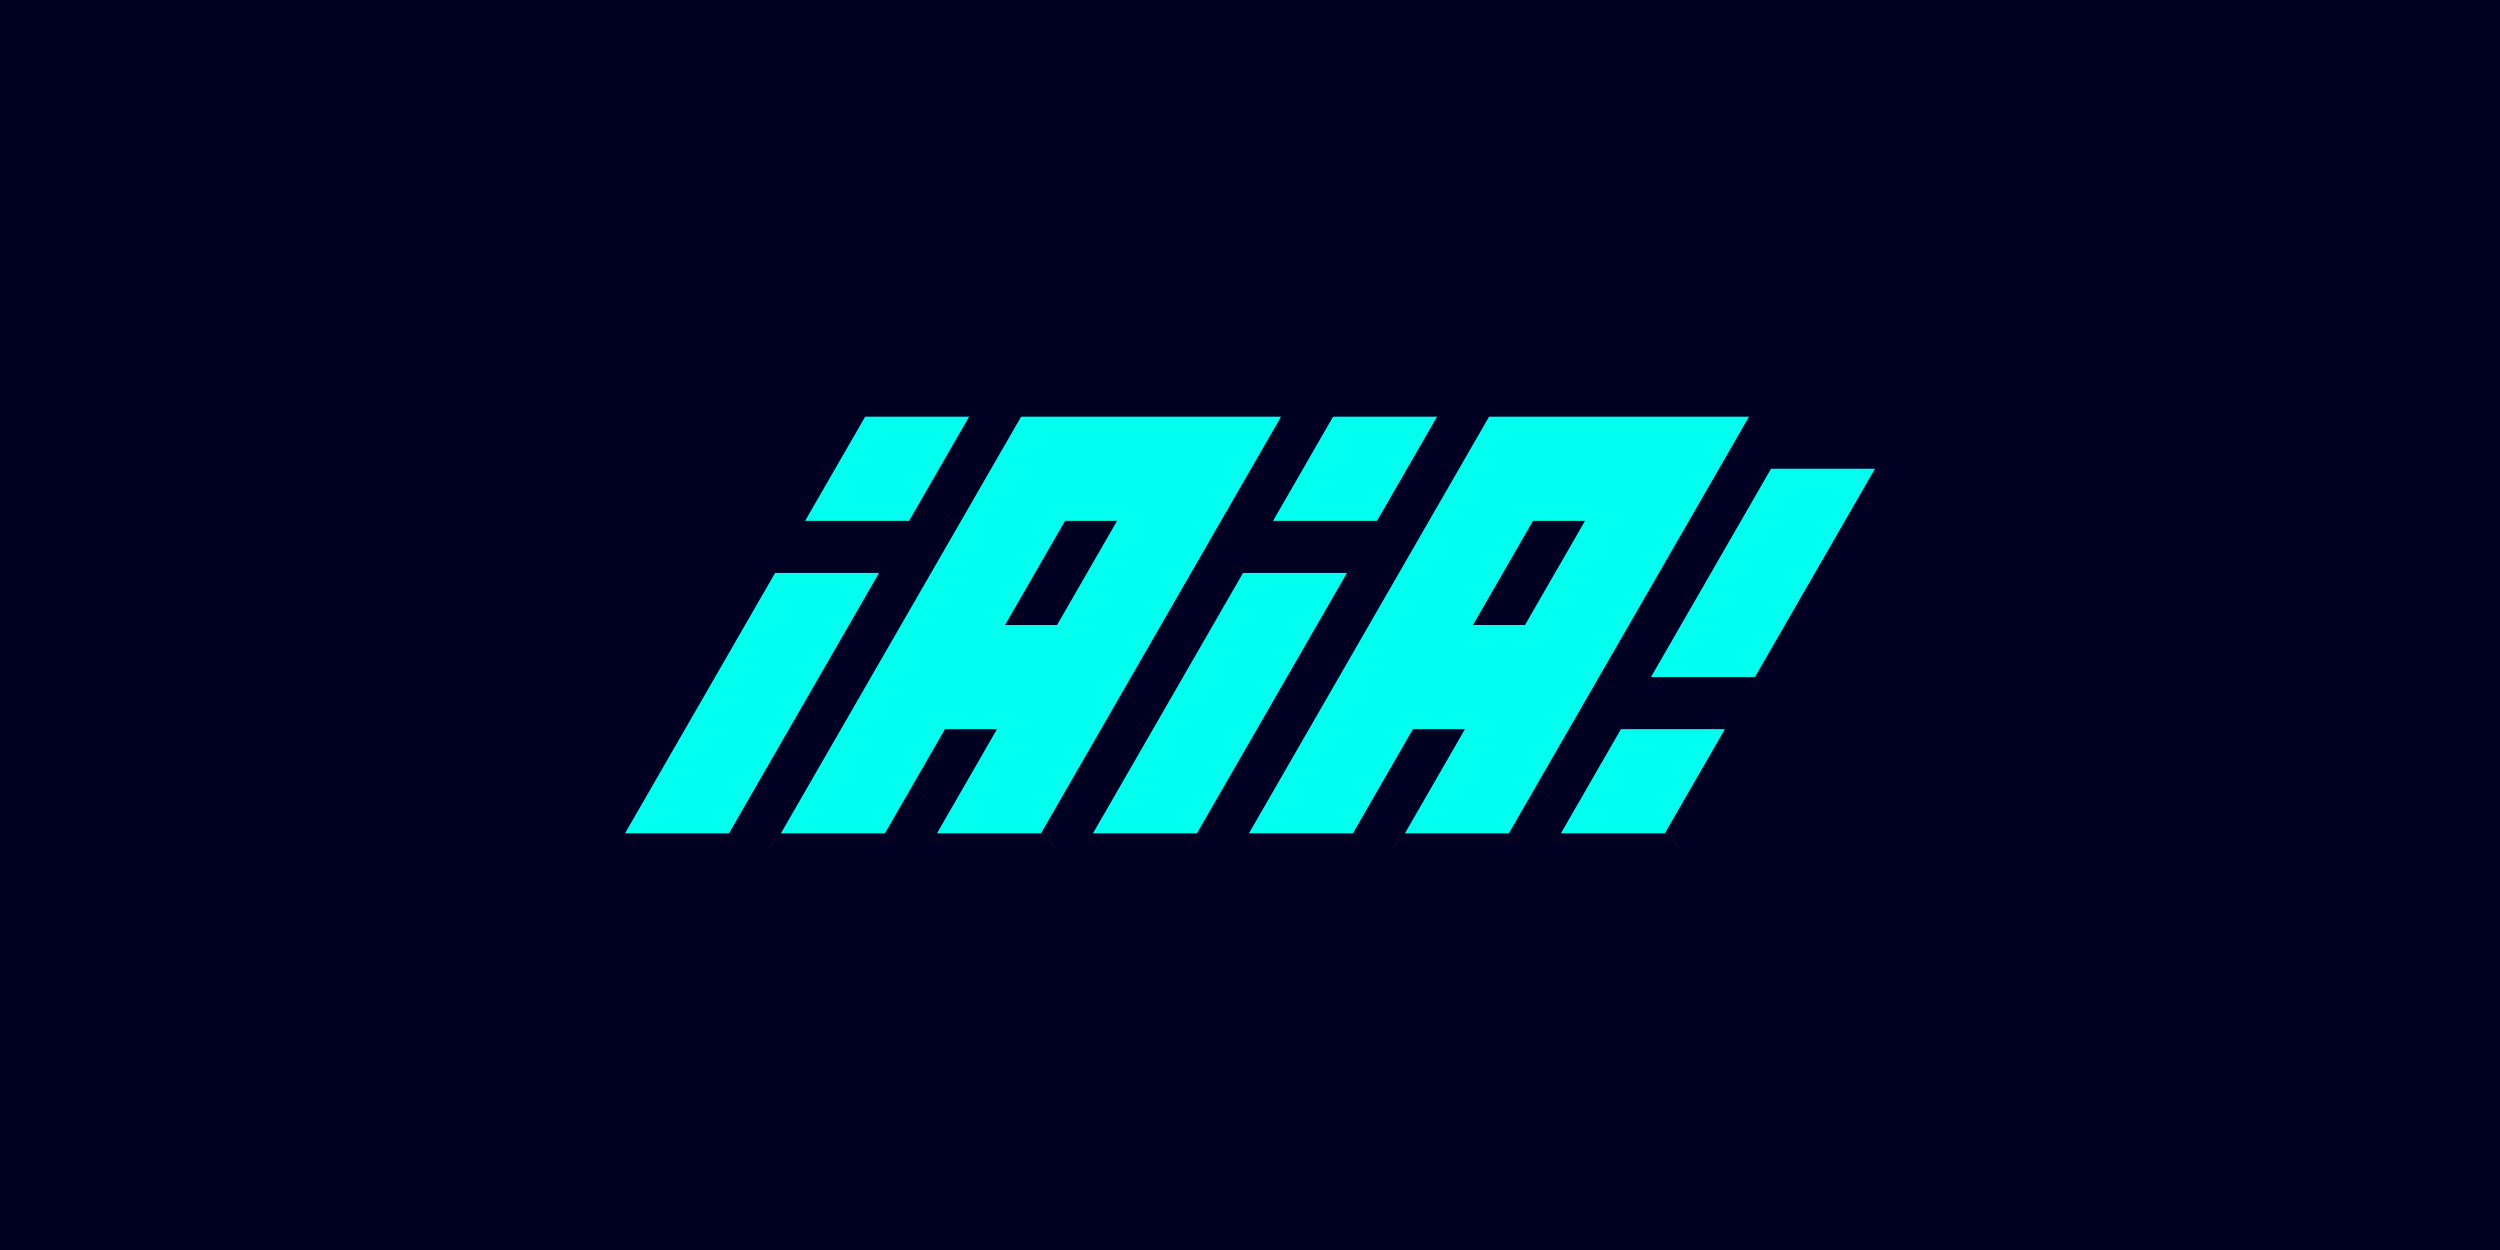
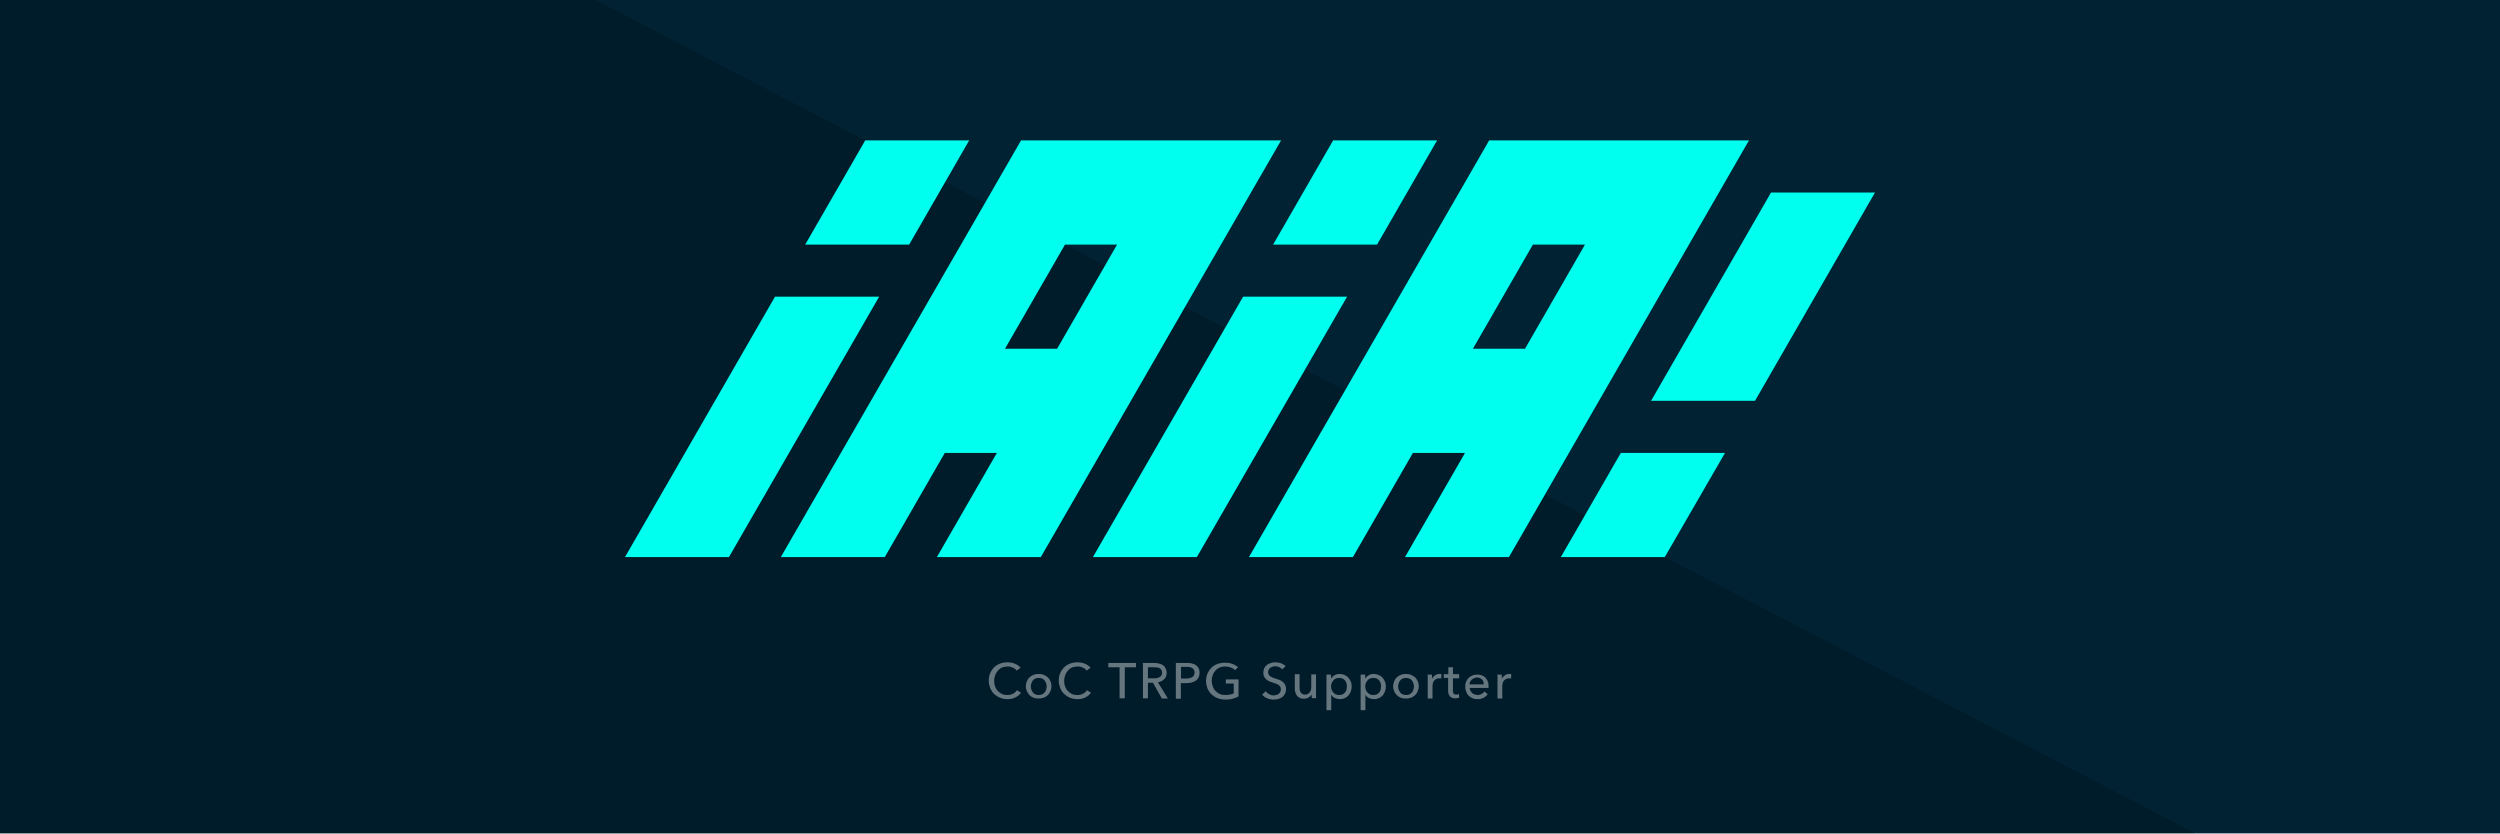
- <svg xmlns="http://www.w3.org/2000/svg" viewBox="0 0 1280 640">
-   <defs>
-     <style>.cls-1{fill:#000023;}.cls-2{fill:#0fe;}</style>
-   </defs>
-   <g id="Line">
-     <rect class="cls-1" width="1280" height="640" />
-     <polygon class="cls-2" points="906.76 240 845.28 346.67 898.52 346.67 960 240 906.76 240" />
-     <polygon class="cls-2" points="799.17 426.67 852.41 426.67 883.15 373.33 829.91 373.33 799.17 426.67" />
-     <polygon class="cls-2" points="396.85 293.33 320 426.67 373.24 426.67 450.09 293.33 396.85 293.33" />
-     <path class="cls-2" d="M655.92,213.33H522.82l-123,213.34H453.1l30.74-53.34h26.62l-30.74,53.34H533ZM514.58,320l30.74-53.33h26.62L541.2,320Z" />
-     <polygon class="cls-2" points="496.2 213.33 442.96 213.33 412.22 266.67 465.46 266.67 496.2 213.33" />
-     <polygon class="cls-2" points="636.43 293.33 559.59 426.67 612.83 426.67 689.67 293.33 636.43 293.33" />
-     <path class="cls-2" d="M895.51,213.33H762.4L639.45,426.67h53.24l30.74-53.34h26.62l-30.74,53.34h53.24ZM754.17,320l30.74-53.33h26.62L780.79,320Z" />
-     <polygon class="cls-2" points="705.04 266.67 735.78 213.33 682.54 213.33 651.8 266.67 705.04 266.67" />
+ <svg xmlns="http://www.w3.org/2000/svg" version="1.1" id="レイヤー_1" x="0px" y="0px" viewBox="0 0 1200 400" style="enable-background:new 0 0 1200 400;" xml:space="preserve">
+   <style type="text/css">
+ 	.st0{fill:#002233;}
+ 	.st1{opacity:0.2;}
+ 	.st2{fill:#00FFEE;}
+ 	.st3{opacity:0.4;}
+ 	.st4{fill:#FFFFFF;}
+ </style>
+   <rect class="st0" width="1200" height="400" />
+   <polygon class="st1" points="285.8,0 0,0 0,400 1053.6,400 " />
+   <g>
+     <g>
+       <polygon class="st2" points="850.1,92.4 792.5,192.4 842.4,192.4 900,92.4   " />
+     </g>
+     <g>
+       <polygon class="st2" points="749.2,267.4 799.1,267.4 828,217.4 778,217.4   " />
+     </g>
+     <g>
+       <polygon class="st2" points="372,142.4 300,267.4 349.9,267.4 422,142.4   " />
+     </g>
+     <g>
+       <path class="st2" d="M614.9,67.4H490.1l-115.3,200h49.9l28.8-50h25l-28.8,50h49.9L614.9,67.4z M482.4,167.4l28.8-50h25l-28.8,50    H482.4z" />
+     </g>
+     <g>
+       <polygon class="st2" points="465.2,67.4 415.3,67.4 386.5,117.4 436.4,117.4   " />
+     </g>
+     <g>
+       <polygon class="st2" points="596.7,142.4 524.6,267.4 574.5,267.4 646.6,142.4   " />
+     </g>
+     <g>
+       <path class="st2" d="M839.5,67.4H714.8l-115.3,200h49.9l28.8-50h25l-28.8,50h49.9L839.5,67.4z M707,167.4l28.8-50h25l-28.8,50H707    z" />
+     </g>
+     <g>
+       <polygon class="st2" points="661,117.4 689.8,67.4 639.9,67.4 611.1,117.4   " />
+     </g>
+   </g>
+   <g class="st3">
+     <path class="st4" d="M490.1,332.5c-0.7,0.9-1.5,1.7-2.6,2.2c-1.1,0.6-2.4,0.9-3.9,0.9c-1.3,0-2.5-0.2-3.6-0.7   c-1.1-0.4-2-1.1-2.8-1.8s-1.4-1.7-1.9-2.8c-0.4-1.1-0.7-2.3-0.7-3.6c0-1.3,0.2-2.5,0.7-3.6c0.5-1.1,1.1-2,1.9-2.8s1.8-1.4,2.9-1.8   c1.1-0.4,2.3-0.6,3.6-0.6c0.6,0,1.2,0.1,1.8,0.2c0.6,0.1,1.2,0.3,1.7,0.5c0.5,0.2,1,0.5,1.5,0.8c0.4,0.3,0.8,0.7,1.2,1.1l-1.9,1.4   c-0.4-0.6-1-1.1-1.8-1.4c-0.8-0.4-1.6-0.6-2.5-0.6c-1,0-1.9,0.2-2.7,0.5s-1.5,0.9-2,1.5s-1,1.3-1.3,2.2c-0.3,0.8-0.5,1.7-0.5,2.6   c0,1,0.1,1.9,0.4,2.7s0.7,1.6,1.3,2.2c0.6,0.6,1.2,1.1,2,1.5c0.8,0.4,1.7,0.5,2.7,0.5c1,0,1.8-0.2,2.6-0.6c0.8-0.4,1.4-0.9,1.9-1.7   L490.1,332.5z" />
+     <path class="st4" d="M504.7,329.4c0,0.9-0.2,1.7-0.5,2.4c-0.3,0.7-0.7,1.4-1.3,1.9c-0.6,0.5-1.2,1-2,1.2c-0.8,0.3-1.6,0.4-2.4,0.4   c-0.9,0-1.7-0.1-2.4-0.4c-0.8-0.3-1.4-0.7-1.9-1.2c-0.5-0.5-1-1.2-1.3-1.9c-0.3-0.7-0.5-1.5-0.5-2.4s0.2-1.7,0.5-2.4   c0.3-0.7,0.7-1.4,1.3-1.9c0.5-0.5,1.2-0.9,1.9-1.2c0.8-0.3,1.6-0.4,2.4-0.4c0.9,0,1.7,0.1,2.4,0.4c0.8,0.3,1.4,0.7,2,1.2   c0.6,0.5,1,1.2,1.3,1.9C504.6,327.8,504.7,328.6,504.7,329.4z M502.4,329.5c0-0.5-0.1-1.1-0.3-1.6c-0.2-0.5-0.4-0.9-0.7-1.3   s-0.7-0.7-1.2-0.9s-1-0.3-1.6-0.3c-0.6,0-1.2,0.1-1.6,0.3c-0.5,0.2-0.9,0.5-1.2,0.9c-0.3,0.4-0.6,0.8-0.7,1.3   c-0.2,0.5-0.3,1-0.3,1.6c0,0.5,0.1,1.1,0.3,1.6c0.2,0.5,0.4,0.9,0.7,1.3c0.3,0.4,0.7,0.7,1.2,0.9c0.5,0.2,1,0.3,1.6,0.3   c0.6,0,1.2-0.1,1.6-0.3s0.9-0.5,1.2-0.9s0.6-0.8,0.7-1.3C502.3,330.5,502.4,330,502.4,329.5z" />
+     <path class="st4" d="M523.7,332.5c-0.7,0.9-1.5,1.7-2.6,2.2c-1.1,0.6-2.4,0.9-3.9,0.9c-1.3,0-2.5-0.2-3.6-0.7   c-1.1-0.4-2-1.1-2.8-1.8s-1.4-1.7-1.9-2.8c-0.4-1.1-0.7-2.3-0.7-3.6c0-1.3,0.2-2.5,0.7-3.6c0.5-1.1,1.1-2,1.9-2.8s1.8-1.4,2.9-1.8   c1.1-0.4,2.3-0.6,3.6-0.6c0.6,0,1.2,0.1,1.8,0.2c0.6,0.1,1.2,0.3,1.7,0.5c0.5,0.2,1,0.5,1.5,0.8c0.4,0.3,0.8,0.7,1.2,1.1l-1.9,1.4   c-0.4-0.6-1-1.1-1.8-1.4c-0.8-0.4-1.6-0.6-2.5-0.6c-1,0-1.9,0.2-2.7,0.5s-1.5,0.9-2,1.5s-1,1.3-1.3,2.2c-0.3,0.8-0.5,1.7-0.5,2.6   c0,1,0.1,1.9,0.4,2.7s0.7,1.6,1.3,2.2c0.6,0.6,1.2,1.1,2,1.5c0.8,0.4,1.7,0.5,2.7,0.5c1,0,1.8-0.2,2.6-0.6c0.8-0.4,1.4-0.9,1.9-1.7   L523.7,332.5z" />
+     <path class="st4" d="M539.8,335.2h-2.4v-14.9H532v-2.1h13.3v2.1h-5.4V335.2z" />
+     <path class="st4" d="M551,335.2h-2.4v-17h5.4c0.8,0,1.6,0.1,2.3,0.3s1.4,0.4,1.9,0.8c0.6,0.4,1,0.9,1.3,1.5   c0.3,0.6,0.5,1.3,0.5,2.2c0,1.2-0.4,2.3-1.2,3c-0.8,0.8-1.8,1.3-3,1.5l4.8,7.8h-2.9l-4.3-7.6H551V335.2z M551,325.6h2.7   c0.6,0,1.1,0,1.6-0.1c0.5-0.1,0.9-0.3,1.3-0.5s0.6-0.5,0.9-0.8c0.2-0.3,0.3-0.8,0.3-1.3c0-0.5-0.1-0.9-0.3-1.3   c-0.2-0.3-0.5-0.6-0.8-0.8c-0.3-0.2-0.7-0.4-1.2-0.4c-0.5-0.1-1-0.1-1.5-0.1H551V325.6z" />
+     <path class="st4" d="M564.6,318.2h5.2c0.9,0,1.7,0.1,2.5,0.3c0.8,0.2,1.4,0.5,1.9,0.9s0.9,0.9,1.2,1.5c0.3,0.6,0.4,1.3,0.4,2.1   c0,0.8-0.2,1.6-0.5,2.2c-0.3,0.6-0.7,1.1-1.3,1.5c-0.6,0.4-1.2,0.7-2,0.9c-0.8,0.2-1.6,0.3-2.5,0.3h-2.7v7.5h-2.4V318.2z    M566.9,325.7h2.5c0.6,0,1.1-0.1,1.6-0.2c0.5-0.1,0.9-0.3,1.3-0.5s0.6-0.5,0.8-0.9c0.2-0.4,0.3-0.8,0.3-1.3s-0.1-0.9-0.3-1.3   c-0.2-0.3-0.5-0.6-0.8-0.8c-0.3-0.2-0.8-0.4-1.2-0.5s-1-0.1-1.6-0.1h-2.6V325.7z" />
+     <path class="st4" d="M592.8,321.7c-0.5-0.6-1.2-1-2-1.3s-1.7-0.5-2.7-0.5c-1,0-1.9,0.2-2.7,0.5c-0.8,0.4-1.5,0.9-2,1.5   s-1,1.3-1.3,2.2c-0.3,0.8-0.5,1.7-0.5,2.6c0,0.9,0.2,1.8,0.5,2.7c0.3,0.8,0.7,1.6,1.3,2.2c0.6,0.6,1.2,1.1,2.1,1.5   c0.8,0.4,1.7,0.5,2.7,0.5c0.8,0,1.5-0.1,2.2-0.2c0.7-0.1,1.3-0.4,1.8-0.6v-4.7h-3.8v-2h6.1v8.2c-0.9,0.5-1.9,0.8-2.9,1.1   s-2.2,0.4-3.5,0.4c-1.3,0-2.5-0.2-3.7-0.7c-1.1-0.4-2.1-1.1-2.9-1.8c-0.8-0.8-1.4-1.7-1.9-2.8c-0.4-1.1-0.7-2.3-0.7-3.6   c0-1.3,0.2-2.5,0.7-3.6c0.5-1.1,1.1-2,1.9-2.8s1.8-1.4,2.9-1.8c1.1-0.4,2.3-0.6,3.6-0.6c1.4,0,2.6,0.2,3.6,0.6   c1.1,0.4,1.9,0.9,2.7,1.6L592.8,321.7z" />
+     <path class="st4" d="M615.4,321.3c-0.3-0.5-0.8-0.8-1.4-1.1c-0.6-0.3-1.2-0.4-1.9-0.4c-0.4,0-0.8,0.1-1.2,0.2   c-0.4,0.1-0.7,0.3-1.1,0.5c-0.3,0.2-0.6,0.5-0.8,0.9c-0.2,0.3-0.3,0.8-0.3,1.2c0,0.5,0.1,0.9,0.3,1.2c0.2,0.3,0.4,0.6,0.7,0.8   s0.7,0.4,1.1,0.6c0.4,0.2,0.9,0.3,1.4,0.5c0.6,0.2,1.2,0.4,1.8,0.6c0.6,0.2,1.1,0.5,1.6,0.9s0.9,0.8,1.2,1.4s0.5,1.3,0.5,2.1   c0,0.9-0.2,1.6-0.5,2.3c-0.3,0.6-0.8,1.2-1.3,1.6c-0.5,0.4-1.2,0.7-1.9,0.9s-1.4,0.3-2.2,0.3c-1.1,0-2.1-0.2-3.1-0.6   c-1-0.4-1.8-1-2.5-1.8l1.8-1.6c0.4,0.6,0.9,1.1,1.6,1.4c0.7,0.4,1.4,0.6,2.2,0.6c0.4,0,0.8-0.1,1.2-0.2c0.4-0.1,0.8-0.3,1.1-0.5   c0.3-0.2,0.6-0.5,0.8-0.9c0.2-0.4,0.3-0.8,0.3-1.3s-0.1-0.9-0.3-1.3c-0.2-0.3-0.5-0.6-0.9-0.9s-0.8-0.4-1.3-0.6   c-0.5-0.2-1-0.3-1.5-0.5c-0.5-0.2-1.1-0.4-1.6-0.6c-0.5-0.2-1-0.5-1.4-0.9c-0.4-0.4-0.8-0.8-1-1.3c-0.3-0.5-0.4-1.2-0.4-2   c0-0.8,0.2-1.6,0.5-2.2c0.3-0.6,0.8-1.1,1.3-1.5c0.6-0.4,1.2-0.7,1.9-0.9c0.7-0.2,1.4-0.3,2.1-0.3c1,0,1.9,0.2,2.8,0.5   c0.9,0.4,1.6,0.8,2.1,1.4L615.4,321.3z" />
+     <path class="st4" d="M629.7,335.2c0-0.3-0.1-0.6-0.1-1c0-0.4,0-0.7,0-0.9h0c-0.3,0.6-0.8,1.1-1.5,1.5s-1.4,0.6-2.3,0.6   c-0.7,0-1.4-0.1-1.9-0.4c-0.5-0.2-1-0.6-1.3-1c-0.3-0.4-0.6-0.9-0.8-1.5c-0.2-0.6-0.3-1.2-0.3-1.8v-7.1h2.3v6.3   c0,0.5,0,0.9,0.1,1.3c0.1,0.4,0.2,0.8,0.4,1.1s0.5,0.6,0.8,0.8s0.8,0.3,1.3,0.3c0.9,0,1.6-0.3,2.2-1c0.6-0.7,0.8-1.6,0.8-2.7v-6   h2.3v8.9c0,0.3,0,0.7,0,1.2c0,0.5,0,0.9,0.1,1.3H629.7z" />
+     <path class="st4" d="M639,340.9h-2.3v-17.1h2.2v1.8h0.1c0.4-0.6,0.9-1.1,1.6-1.5c0.7-0.4,1.5-0.6,2.5-0.6c0.8,0,1.6,0.2,2.3,0.5   c0.7,0.3,1.3,0.7,1.8,1.3c0.5,0.5,0.9,1.2,1.2,1.9c0.3,0.7,0.4,1.5,0.4,2.3s-0.1,1.6-0.4,2.4c-0.3,0.7-0.7,1.4-1.1,1.9   c-0.5,0.5-1.1,1-1.8,1.3c-0.7,0.3-1.5,0.5-2.4,0.5c-0.8,0-1.6-0.2-2.3-0.5s-1.3-0.8-1.7-1.5H639V340.9z M646.5,329.4   c0-0.5-0.1-1-0.2-1.5c-0.2-0.5-0.4-0.9-0.7-1.3c-0.3-0.4-0.7-0.7-1.2-0.9c-0.5-0.2-1-0.3-1.6-0.3c-0.6,0-1.1,0.1-1.6,0.3   c-0.5,0.2-0.9,0.5-1.2,0.9c-0.3,0.4-0.6,0.8-0.8,1.3c-0.2,0.5-0.3,1-0.3,1.6c0,0.5,0.1,1.1,0.3,1.6c0.2,0.5,0.4,0.9,0.8,1.3   c0.3,0.4,0.7,0.7,1.2,0.9c0.5,0.2,1,0.3,1.6,0.3c0.6,0,1.2-0.1,1.6-0.3c0.5-0.2,0.9-0.5,1.2-0.9c0.3-0.4,0.6-0.8,0.7-1.3   C646.4,330.5,646.5,330,646.5,329.4z" />
+     <path class="st4" d="M655.4,340.9h-2.3v-17.1h2.2v1.8h0.1c0.4-0.6,0.9-1.1,1.6-1.5c0.7-0.4,1.5-0.6,2.5-0.6c0.8,0,1.6,0.2,2.3,0.5   c0.7,0.3,1.3,0.7,1.8,1.3c0.5,0.5,0.9,1.2,1.2,1.9c0.3,0.7,0.4,1.5,0.4,2.3s-0.1,1.6-0.4,2.4c-0.3,0.7-0.7,1.4-1.1,1.9   c-0.5,0.5-1.1,1-1.8,1.3c-0.7,0.3-1.5,0.5-2.4,0.5c-0.8,0-1.6-0.2-2.3-0.5s-1.3-0.8-1.7-1.5h-0.1V340.9z M662.9,329.4   c0-0.5-0.1-1-0.2-1.5c-0.2-0.5-0.4-0.9-0.7-1.3c-0.3-0.4-0.7-0.7-1.2-0.9c-0.5-0.2-1-0.3-1.6-0.3c-0.6,0-1.1,0.1-1.6,0.3   c-0.5,0.2-0.9,0.5-1.2,0.9c-0.3,0.4-0.6,0.8-0.8,1.3c-0.2,0.5-0.3,1-0.3,1.6c0,0.5,0.1,1.1,0.3,1.6c0.2,0.5,0.4,0.9,0.8,1.3   c0.3,0.4,0.7,0.7,1.2,0.9c0.5,0.2,1,0.3,1.6,0.3c0.6,0,1.2-0.1,1.6-0.3c0.5-0.2,0.9-0.5,1.2-0.9c0.3-0.4,0.6-0.8,0.7-1.3   C662.8,330.5,662.9,330,662.9,329.4z" />
+     <path class="st4" d="M681,329.4c0,0.9-0.2,1.7-0.5,2.4c-0.3,0.7-0.7,1.4-1.3,1.9c-0.6,0.5-1.2,1-2,1.2c-0.8,0.3-1.6,0.4-2.4,0.4   c-0.9,0-1.7-0.1-2.4-0.4c-0.8-0.3-1.4-0.7-1.9-1.2c-0.5-0.5-1-1.2-1.3-1.9c-0.3-0.7-0.5-1.5-0.5-2.4s0.2-1.7,0.5-2.4   c0.3-0.7,0.7-1.4,1.3-1.9c0.5-0.5,1.2-0.9,1.9-1.2c0.8-0.3,1.6-0.4,2.4-0.4c0.9,0,1.7,0.1,2.4,0.4c0.8,0.3,1.4,0.7,2,1.2   c0.6,0.5,1,1.2,1.3,1.9C680.9,327.8,681,328.6,681,329.4z M678.7,329.5c0-0.5-0.1-1.1-0.3-1.6c-0.2-0.5-0.4-0.9-0.7-1.3   s-0.7-0.7-1.2-0.9s-1-0.3-1.6-0.3c-0.6,0-1.2,0.1-1.6,0.3c-0.5,0.2-0.9,0.5-1.2,0.9c-0.3,0.4-0.6,0.8-0.7,1.3   c-0.2,0.5-0.3,1-0.3,1.6c0,0.5,0.1,1.1,0.3,1.6c0.2,0.5,0.4,0.9,0.7,1.3c0.3,0.4,0.7,0.7,1.2,0.9c0.5,0.2,1,0.3,1.6,0.3   c0.6,0,1.2-0.1,1.6-0.3s0.9-0.5,1.2-0.9s0.6-0.8,0.7-1.3C678.6,330.5,678.7,330,678.7,329.5z" />
+     <path class="st4" d="M685.3,325.1c0-0.5,0-0.9-0.1-1.3h2.1c0,0.3,0.1,0.6,0.1,1c0,0.4,0,0.7,0,0.9h0.1c0.3-0.7,0.8-1.2,1.4-1.6   c0.6-0.4,1.3-0.6,2.1-0.6c0.4,0,0.6,0,0.9,0.1l-0.1,2.1c-0.3-0.1-0.7-0.1-1-0.1c-0.5,0-1,0.1-1.4,0.3c-0.4,0.2-0.7,0.5-1,0.8   c-0.3,0.3-0.5,0.7-0.6,1.2c-0.1,0.4-0.2,0.9-0.2,1.4v6h-2.3v-8.9C685.3,325.9,685.3,325.5,685.3,325.1z" />
+     <path class="st4" d="M700.4,325.6h-3v5.9c0,0.7,0.1,1.2,0.4,1.5c0.3,0.3,0.7,0.4,1.2,0.4c0.2,0,0.4,0,0.7-0.1   c0.2,0,0.5-0.1,0.6-0.2l0.1,1.8c-0.3,0.1-0.6,0.2-0.9,0.2c-0.3,0.1-0.7,0.1-1,0.1c-1.1,0-1.9-0.3-2.5-0.9c-0.6-0.6-0.9-1.5-0.9-2.7   v-6.2H693v-1.8h2.2v-3.3h2.2v3.3h3V325.6z" />
+     <path class="st4" d="M714.5,329.4c0,0.1,0,0.3,0,0.4c0,0.1,0,0.3,0,0.4h-9c0,0.5,0.1,0.9,0.3,1.3c0.2,0.4,0.5,0.8,0.8,1.1   c0.3,0.3,0.7,0.6,1.2,0.7s0.9,0.3,1.4,0.3c0.8,0,1.4-0.2,2-0.5s1-0.7,1.3-1.2l1.6,1.3c-0.6,0.8-1.3,1.4-2.1,1.8   c-0.8,0.4-1.7,0.6-2.7,0.6c-0.9,0-1.7-0.1-2.4-0.4s-1.4-0.7-1.9-1.2c-0.5-0.5-0.9-1.1-1.2-1.9c-0.3-0.7-0.5-1.6-0.5-2.4   c0-0.9,0.1-1.7,0.4-2.4c0.3-0.7,0.7-1.4,1.2-1.9c0.5-0.5,1.2-0.9,1.9-1.2c0.7-0.3,1.5-0.4,2.3-0.4c0.8,0,1.6,0.1,2.3,0.4   c0.7,0.3,1.3,0.7,1.7,1.2c0.5,0.5,0.8,1.1,1.1,1.9C714.4,327.6,714.5,328.5,714.5,329.4z M712.2,328.5c0-0.4-0.1-0.9-0.2-1.3   c-0.1-0.4-0.3-0.7-0.6-1c-0.3-0.3-0.6-0.5-1-0.7s-0.9-0.3-1.4-0.3c-0.5,0-0.9,0.1-1.4,0.3c-0.4,0.2-0.8,0.4-1.1,0.7   c-0.3,0.3-0.6,0.6-0.8,1c-0.2,0.4-0.3,0.8-0.3,1.3H712.2z" />
+     <path class="st4" d="M718.8,325.1c0-0.5,0-0.9-0.1-1.3h2.1c0,0.3,0.1,0.6,0.1,1c0,0.4,0,0.7,0,0.9h0.1c0.3-0.7,0.8-1.2,1.4-1.6   c0.6-0.4,1.3-0.6,2.1-0.6c0.4,0,0.6,0,0.9,0.1l-0.1,2.1c-0.3-0.1-0.7-0.1-1-0.1c-0.5,0-1,0.1-1.4,0.3c-0.4,0.2-0.7,0.5-1,0.8   c-0.3,0.3-0.5,0.7-0.6,1.2c-0.1,0.4-0.2,0.9-0.2,1.4v6h-2.3v-8.9C718.8,325.9,718.8,325.5,718.8,325.1z" />
  </g>
</svg>
